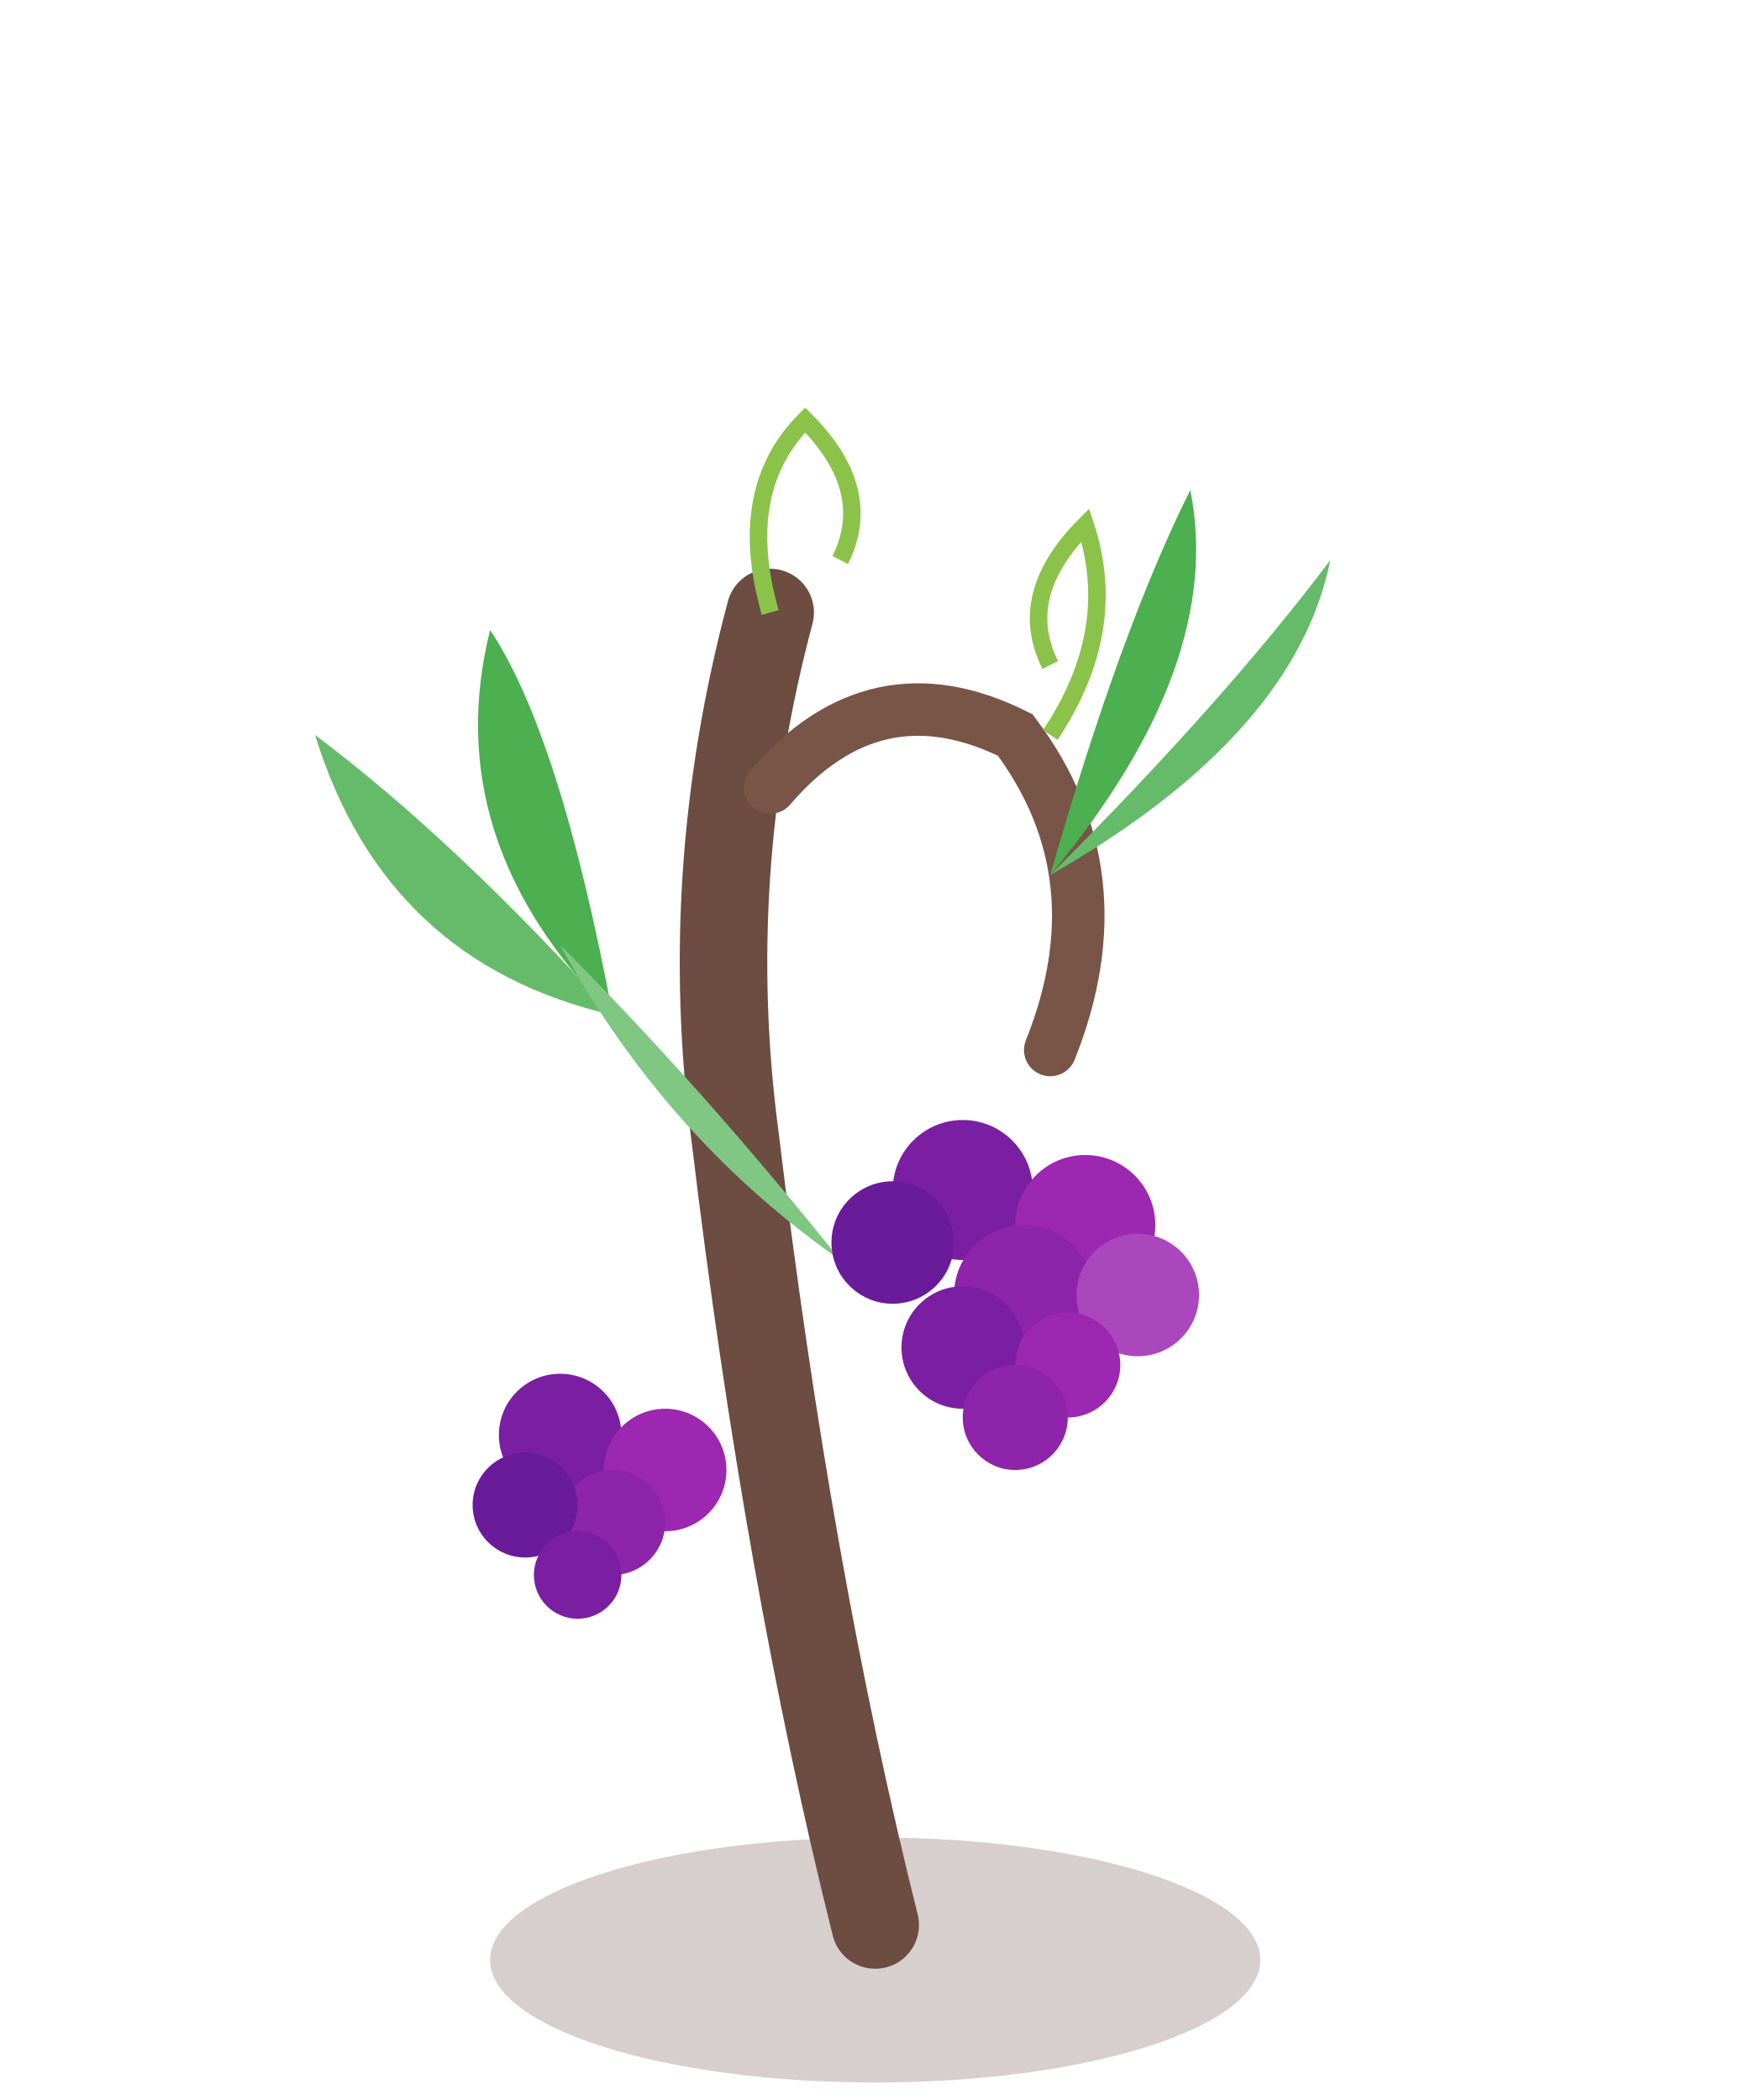
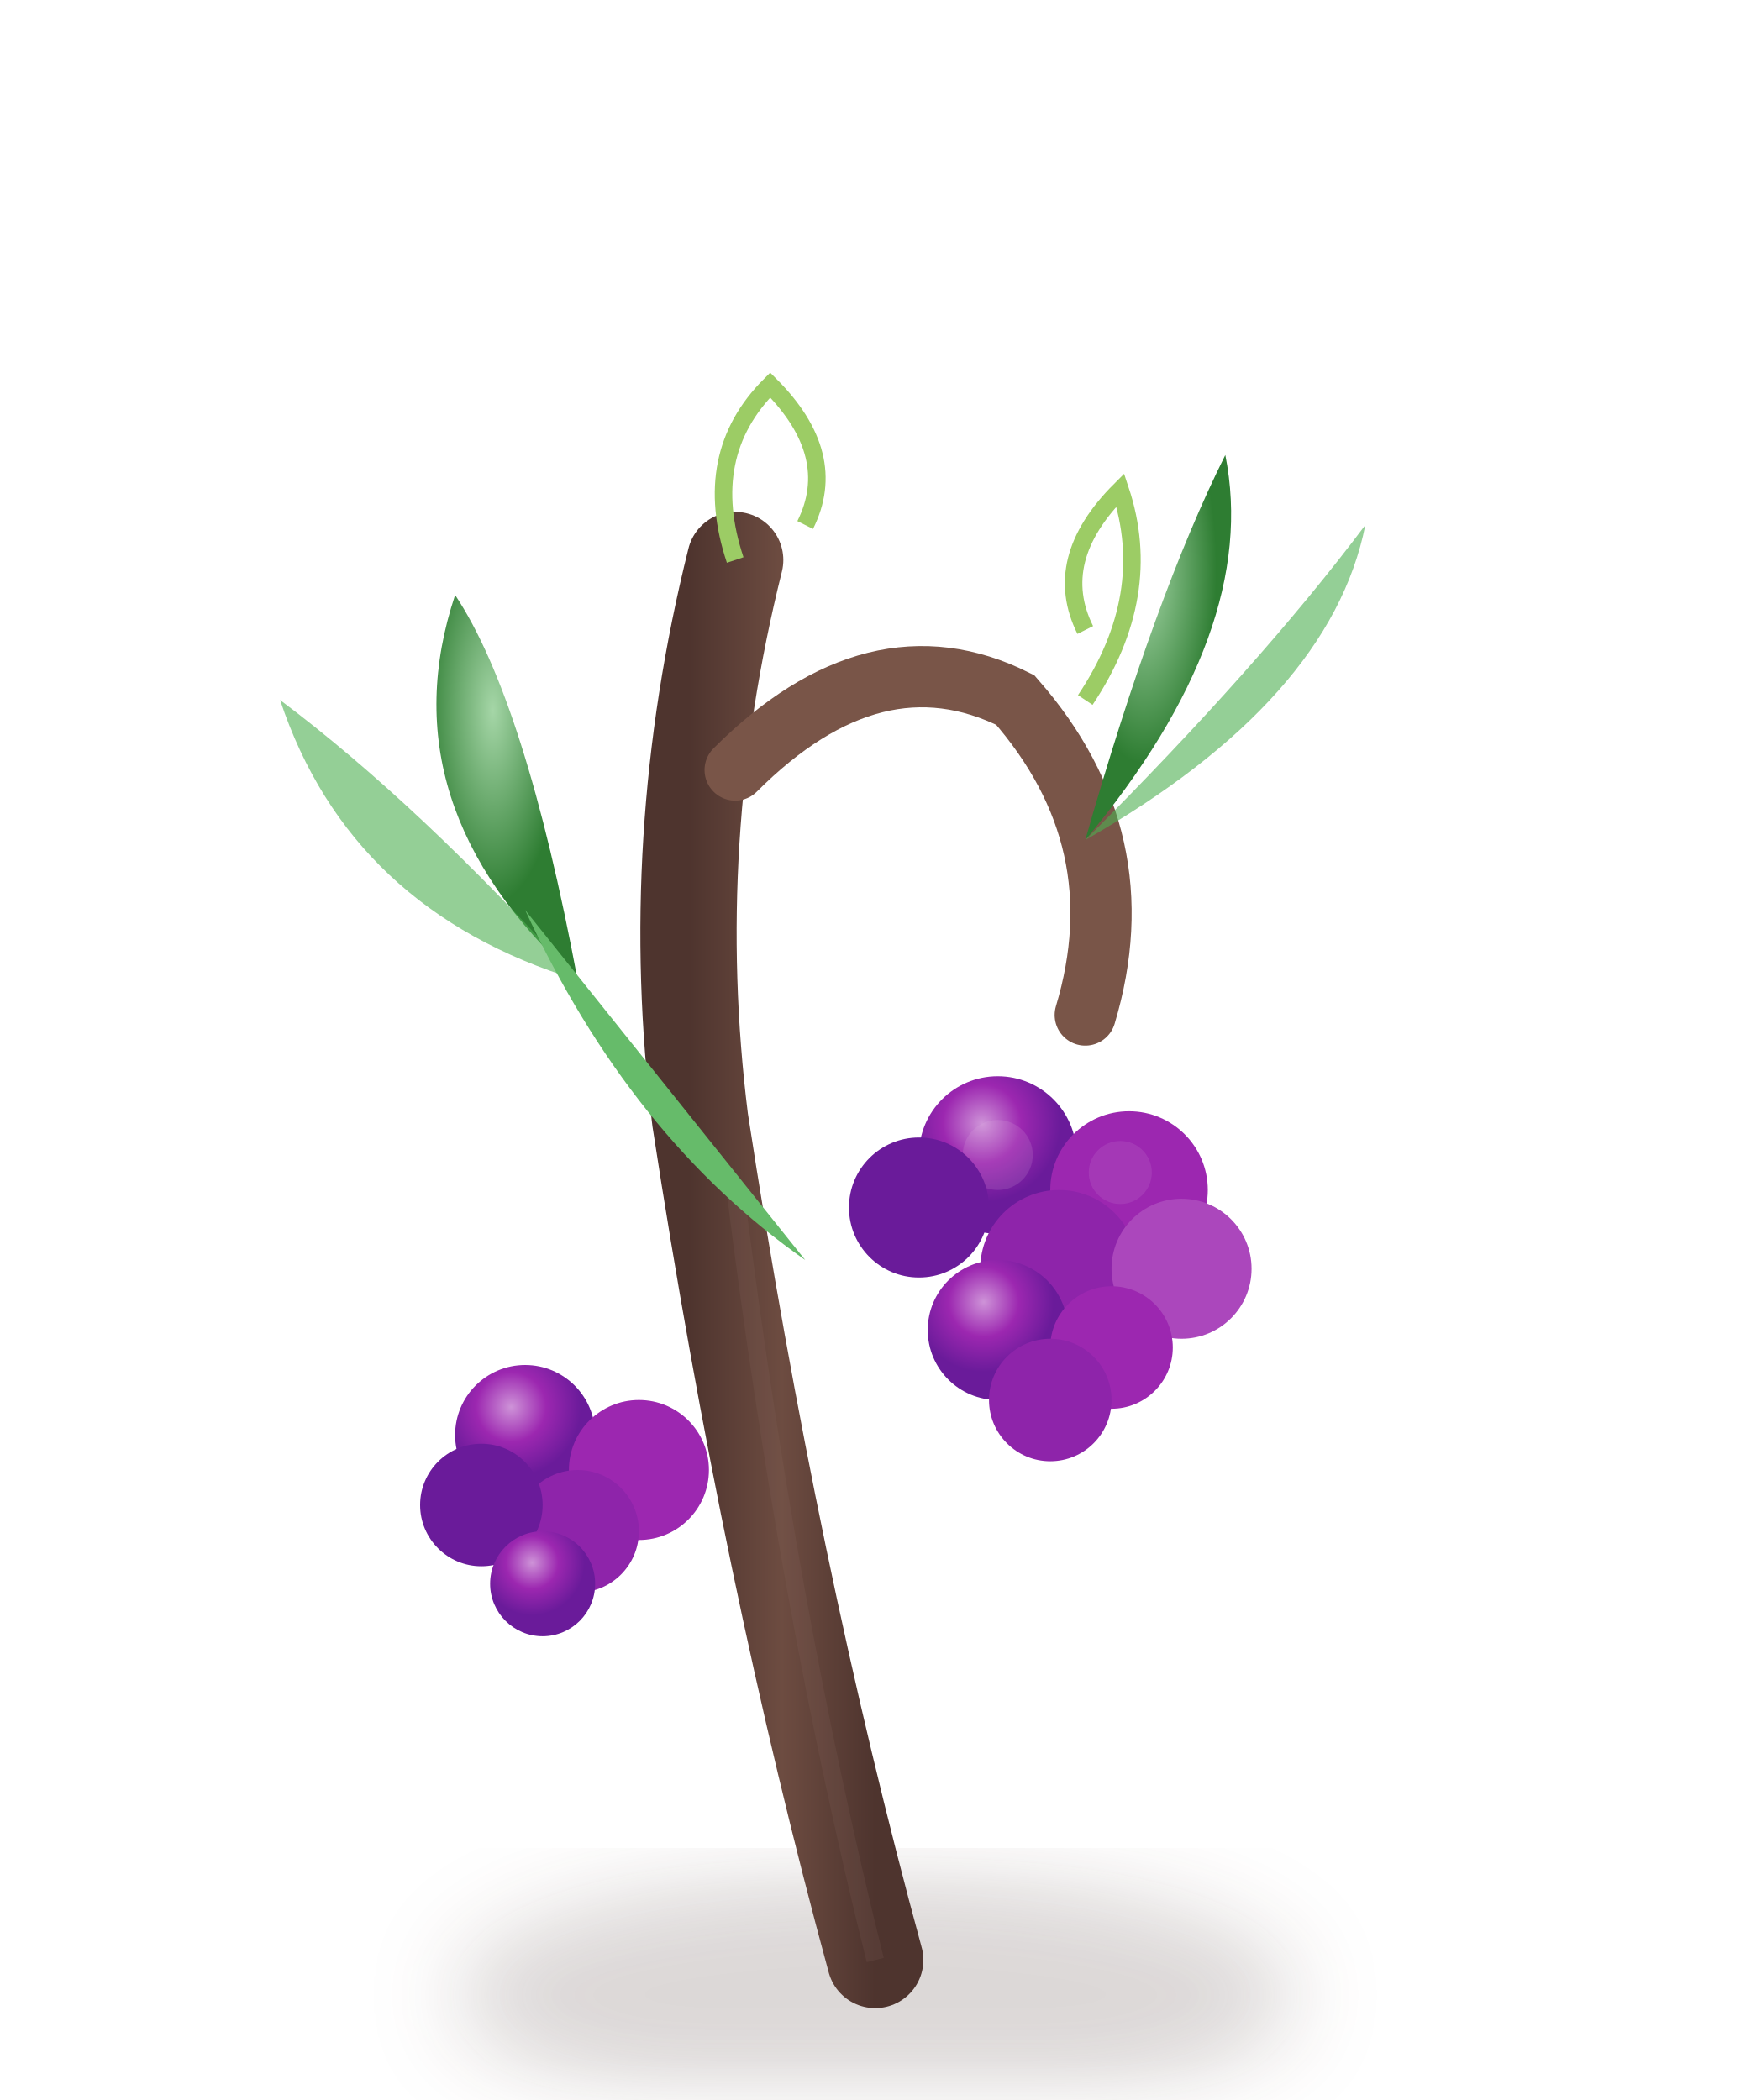
<svg xmlns="http://www.w3.org/2000/svg" viewBox="0 0 100 120">
-   <ellipse cx="50" cy="112" rx="22" ry="7" fill="#5D4037" opacity="0.25" />
-   <path d="M50 110 Q45 90 42 65 Q40 50 44 35" stroke="#6D4C41" stroke-width="5" fill="none" stroke-linecap="round" />
-   <path d="M44 45 Q50 38 58 42 Q64 50 60 60" stroke="#795548" stroke-width="3" fill="none" stroke-linecap="round" />
-   <path d="M35 58 Q25 48 28 36 Q32 42 35 58Z" fill="#4CAF50" />
-   <path d="M35 58 Q22 55 18 42 Q26 48 35 58Z" fill="#66BB6A" />
-   <path d="M60 50 Q70 38 68 28 Q64 36 60 50Z" fill="#4CAF50" />
-   <path d="M60 50 Q74 42 76 32 Q70 40 60 50Z" fill="#66BB6A" />
-   <path d="M48 72 Q38 65 32 54 Q40 62 48 72Z" fill="#81C784" />
-   <g transform="translate(55, 68)">
-     <circle cx="0" cy="0" r="4" fill="#7B1FA2" />
-     <circle cx="7" cy="2" r="4" fill="#9C27B0" />
-     <circle cx="3.5" cy="6" r="4" fill="#8E24AA" />
-     <circle cx="-4" cy="3" r="3.5" fill="#6A1B9A" />
-     <circle cx="10" cy="6" r="3.5" fill="#AB47BC" />
-     <circle cx="0" cy="9" r="3.5" fill="#7B1FA2" />
-     <circle cx="6" cy="10" r="3" fill="#9C27B0" />
-     <circle cx="3" cy="13" r="3" fill="#8E24AA" />
+   <defs>
+     <linearGradient id="vG" x1="0" y1="0" x2="1" y2="0">
+       <stop offset="0%" stop-color="#4E342E" />
+       <stop offset="50%" stop-color="#6D4C41" />
+       <stop offset="100%" stop-color="#4E342E" />
+     </linearGradient>
+     <radialGradient id="gG" cx="40%" cy="30%">
+       <stop offset="0%" stop-color="#CE93D8" />
+       <stop offset="50%" stop-color="#9C27B0" />
+       <stop offset="100%" stop-color="#6A1B9A" />
+     </radialGradient>
+     <radialGradient id="lfG" cx="40%" cy="30%">
+       <stop offset="0%" stop-color="#A5D6A7" />
+       <stop offset="100%" stop-color="#2E7D32" />
+     </radialGradient>
+     <filter id="sh">
+       <feGaussianBlur stdDeviation="2.5" />
+     </filter>
+   </defs>
+   <ellipse cx="50" cy="114" rx="24" ry="7" fill="#3E2723" opacity="0.18" filter="url(#sh)" />
+   <path d="M50 112 Q44 90 40 64 Q38 48 42 32" stroke="url(#vG)" stroke-width="5.5" fill="none" stroke-linecap="round" />
+   <path d="M42 44 Q50 36 58 40 Q65 48 62 58" stroke="#795548" stroke-width="3.5" fill="none" stroke-linecap="round" />
+   <path d="M50 112 Q45 92 42 68" stroke="#8D6E63" stroke-width="1" fill="none" opacity="0.15" />
+   <path d="M33 56 Q22 46 26 34 Q30 40 33 56Z" fill="url(#lfG)" />
+   <path d="M33 56 Q20 52 16 40 Q24 46 33 56Z" fill="#4CAF50" opacity="0.6" />
+   <path d="M62 48 Q72 36 70 26 Q66 34 62 48Z" fill="url(#lfG)" />
+   <path d="M62 48 Q76 40 78 30 Q72 38 62 48Z" fill="#4CAF50" opacity="0.6" />
+   <path d="M46 72 Q36 65 30 52 Q38 62 46 72Z" fill="#66BB6A" />
+   <g transform="translate(57, 66)">
+     <circle cx="0" cy="0" r="4.5" fill="url(#gG)" />
+     <circle cx="0" cy="0" r="2" fill="#E1BEE7" opacity="0.15" />
+     <circle cx="7.5" cy="2" r="4.5" fill="#9C27B0" />
+     <circle cx="7" cy="1" r="1.8" fill="#E1BEE7" opacity="0.12" />
+     <circle cx="3.5" cy="6.5" r="4.5" fill="#8E24AA" />
+     <circle cx="-4.5" cy="3" r="4" fill="#6A1B9A" />
+     <circle cx="10.5" cy="6.5" r="4" fill="#AB47BC" />
+     <circle cx="0" cy="10" r="4" fill="url(#gG)" />
+     <circle cx="6.5" cy="11" r="3.5" fill="#9C27B0" />
+     <circle cx="3" cy="14" r="3.5" fill="#8E24AA" />
  </g>
-   <g transform="translate(32, 82)">
-     <circle cx="0" cy="0" r="3.5" fill="#7B1FA2" />
-     <circle cx="6" cy="2" r="3.5" fill="#9C27B0" />
-     <circle cx="3" cy="5" r="3" fill="#8E24AA" />
-     <circle cx="-2" cy="4" r="3" fill="#6A1B9A" />
-     <circle cx="1" cy="8" r="2.5" fill="#7B1FA2" />
+   <g transform="translate(30, 82)">
+     <circle cx="0" cy="0" r="4" fill="url(#gG)" />
+     <circle cx="6.5" cy="2" r="4" fill="#9C27B0" />
+     <circle cx="3" cy="5.5" r="3.5" fill="#8E24AA" />
+     <circle cx="-2.5" cy="4" r="3.5" fill="#6A1B9A" />
+     <circle cx="1" cy="8.5" r="3" fill="url(#gG)" />
  </g>
-   <path d="M44 35 Q42 28 46 24 Q50 28 48 32" stroke="#8BC34A" stroke-width="1" fill="none" />
-   <path d="M60 42 Q64 36 62 30 Q58 34 60 38" stroke="#8BC34A" stroke-width="1" fill="none" />
+   <path d="M42 32 Q40 26 44 22 Q48 26 46 30" stroke="#9CCC65" stroke-width="1" fill="none" />
+   <path d="M62 40 Q66 34 64 28 Q60 32 62 36" stroke="#9CCC65" stroke-width="1" fill="none" />
</svg>
